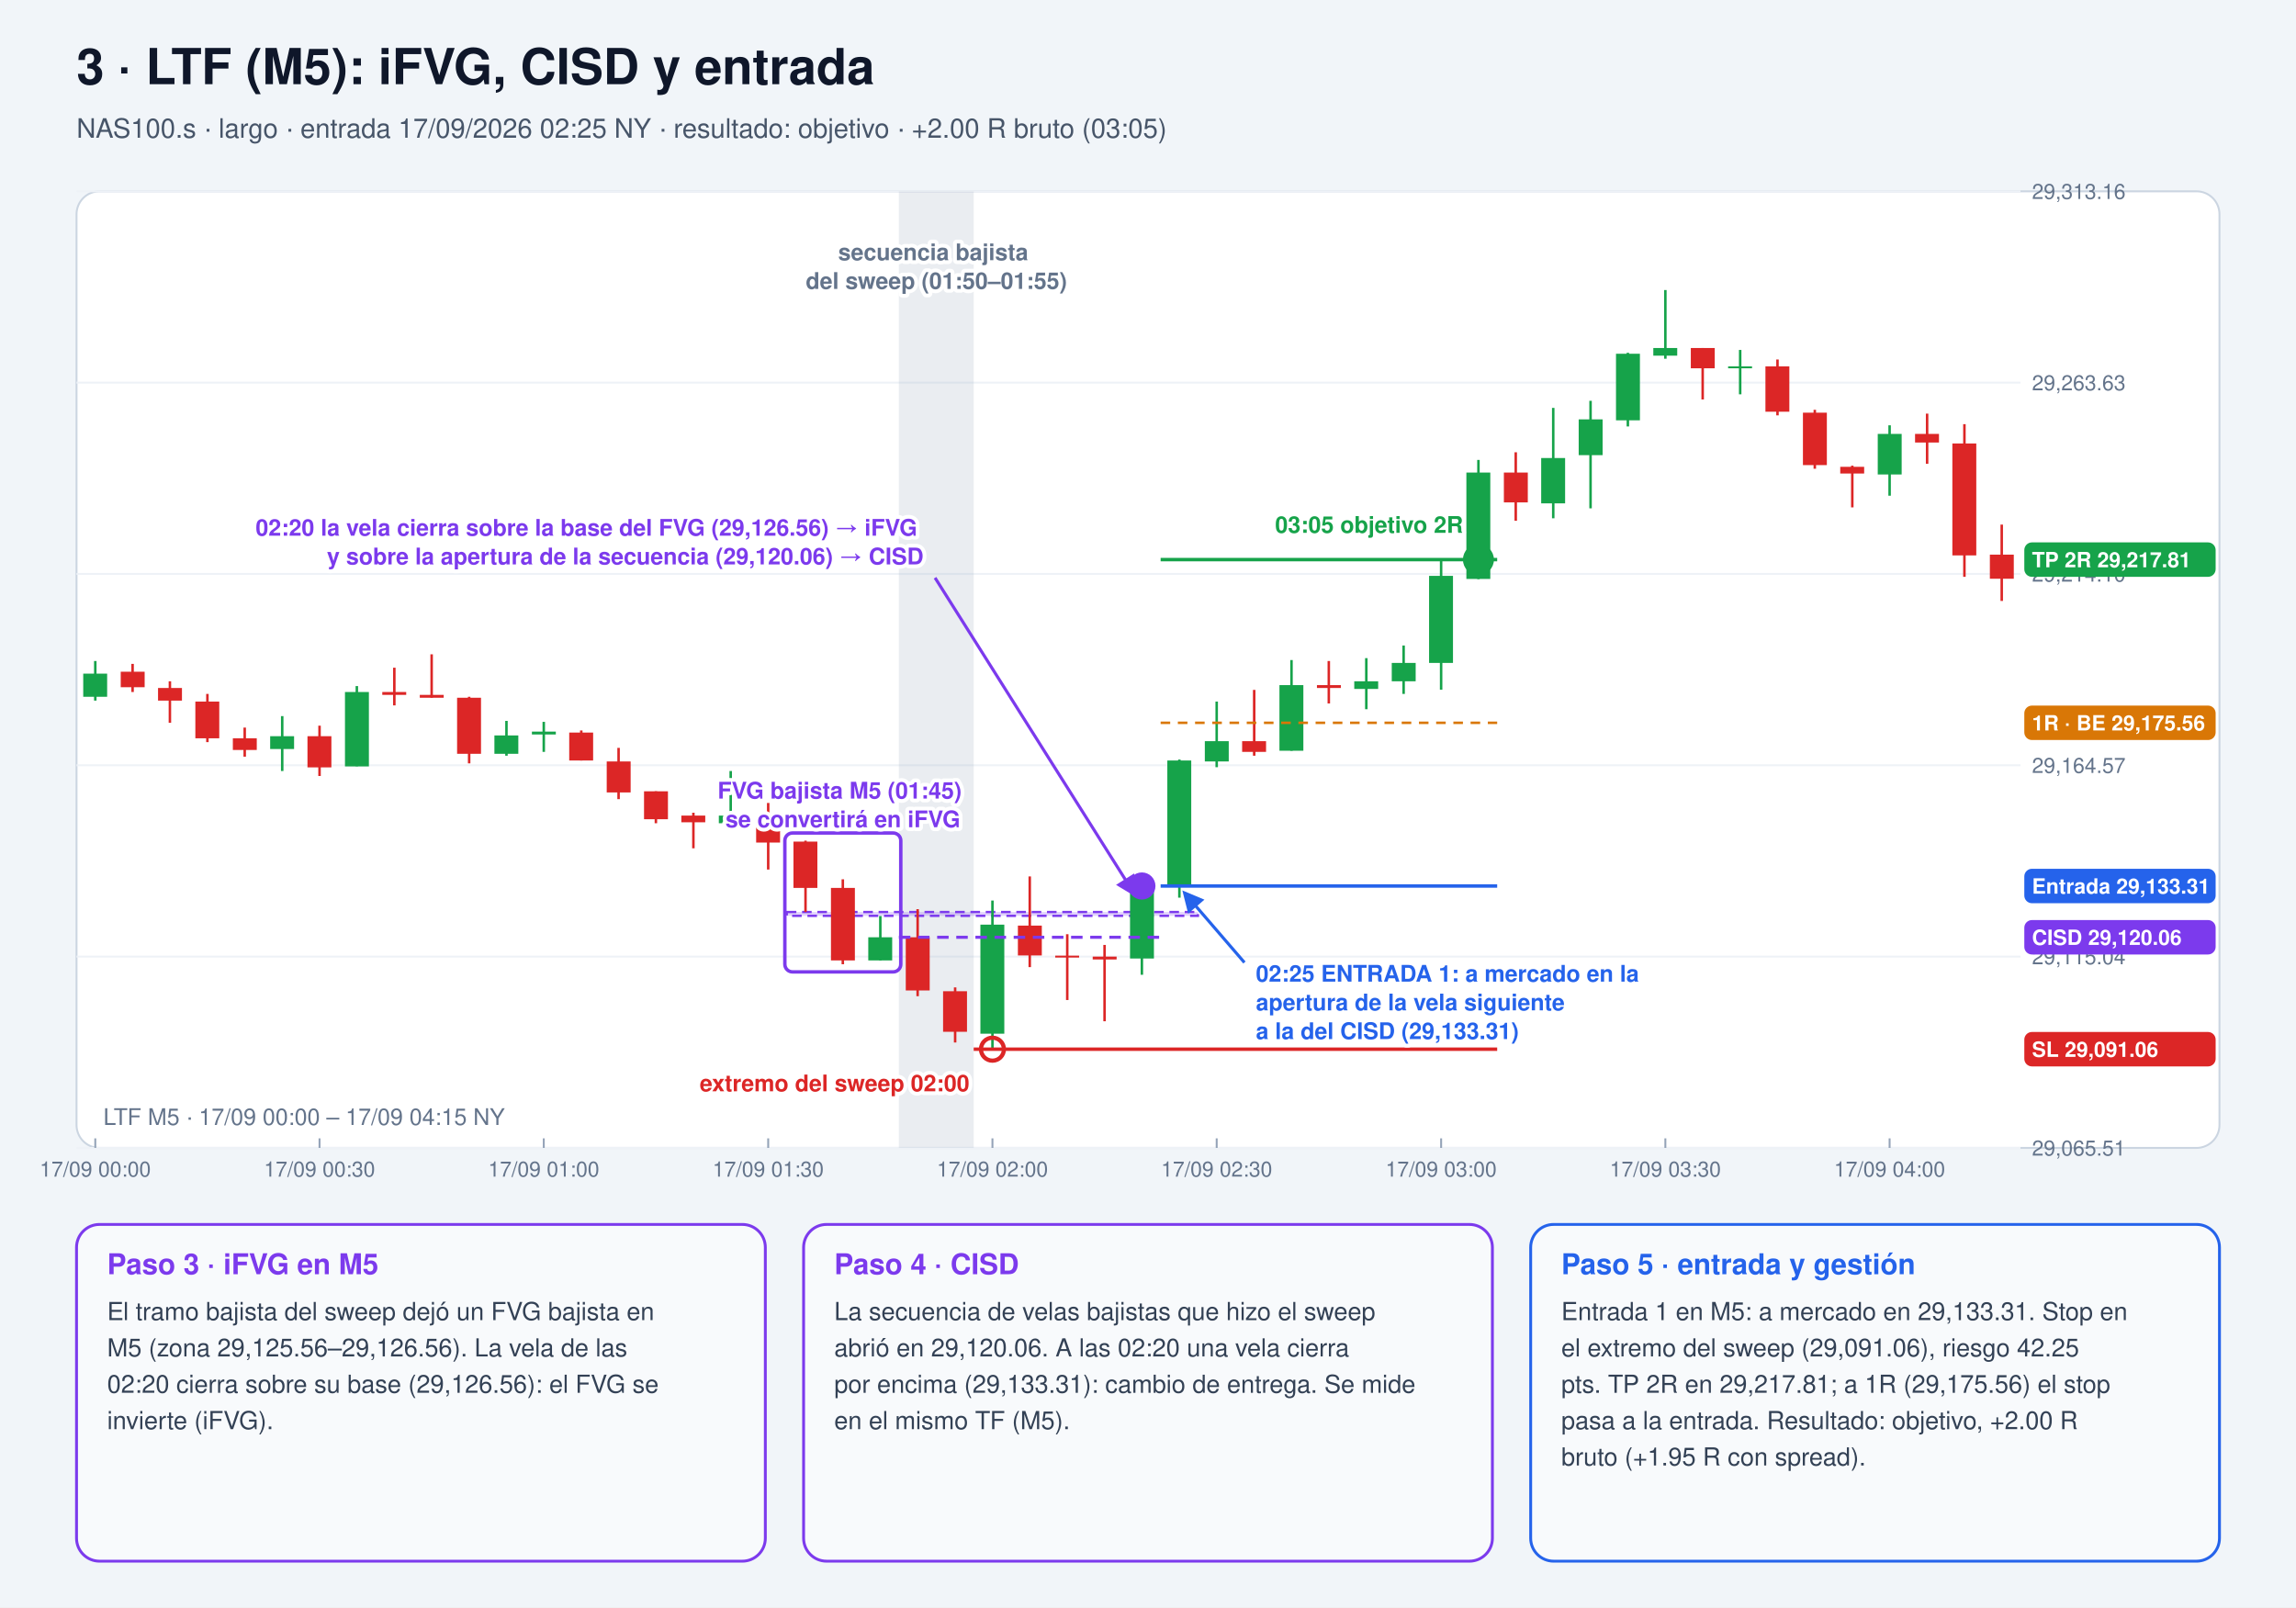
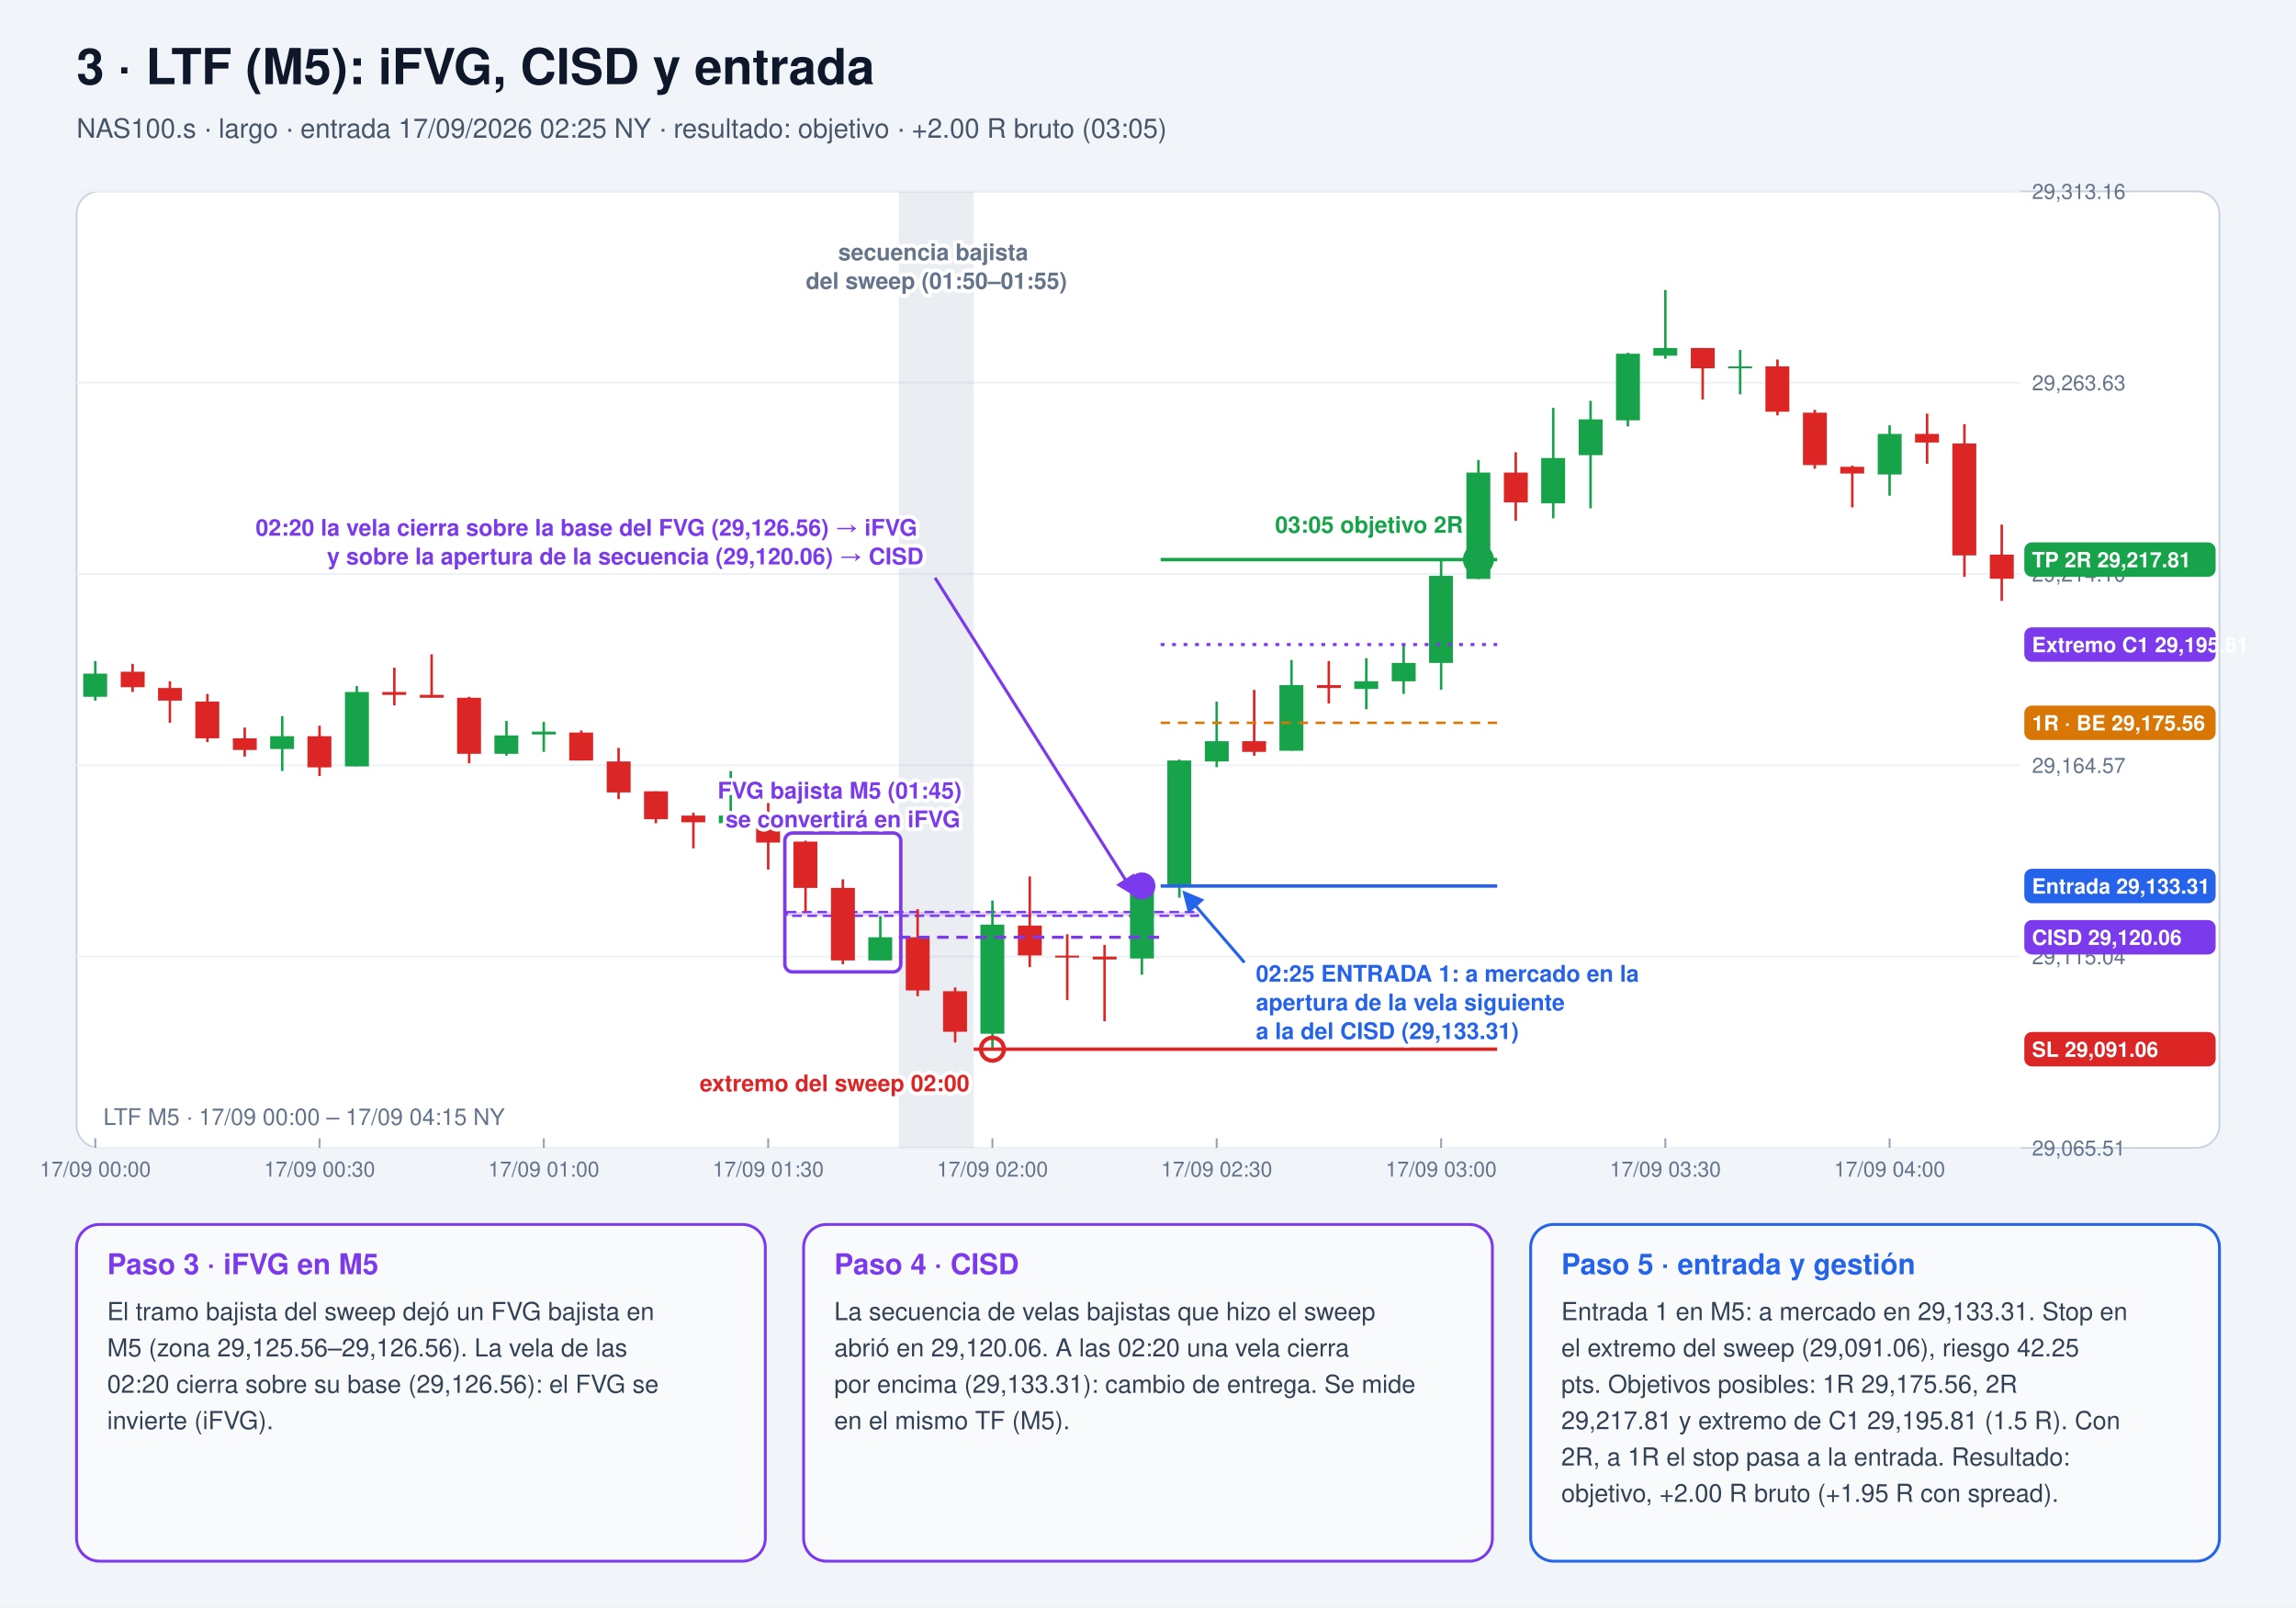
<svg xmlns="http://www.w3.org/2000/svg" viewBox="0 0 1200 840" width="1200" height="840" font-family="Segoe UI, Helvetica, Arial, sans-serif">
  <defs>
    <marker id="arr-16a34a" viewBox="0 0 10 10" refX="8" refY="5" markerWidth="7" markerHeight="7" orient="auto">
      <path d="M0 0 L10 5 L0 10 z" fill="#16a34a" />
    </marker>
    <marker id="arr-dc2626" viewBox="0 0 10 10" refX="8" refY="5" markerWidth="7" markerHeight="7" orient="auto">
      <path d="M0 0 L10 5 L0 10 z" fill="#dc2626" />
    </marker>
    <marker id="arr-2563eb" viewBox="0 0 10 10" refX="8" refY="5" markerWidth="7" markerHeight="7" orient="auto">
      <path d="M0 0 L10 5 L0 10 z" fill="#2563eb" />
    </marker>
    <marker id="arr-d97706" viewBox="0 0 10 10" refX="8" refY="5" markerWidth="7" markerHeight="7" orient="auto">
      <path d="M0 0 L10 5 L0 10 z" fill="#d97706" />
    </marker>
    <marker id="arr-7c3aed" viewBox="0 0 10 10" refX="8" refY="5" markerWidth="7" markerHeight="7" orient="auto">
      <path d="M0 0 L10 5 L0 10 z" fill="#7c3aed" />
    </marker>
    <marker id="arr-94a3b8" viewBox="0 0 10 10" refX="8" refY="5" markerWidth="7" markerHeight="7" orient="auto">
      <path d="M0 0 L10 5 L0 10 z" fill="#94a3b8" />
    </marker>
    <marker id="arr-64748b" viewBox="0 0 10 10" refX="8" refY="5" markerWidth="7" markerHeight="7" orient="auto">
      <path d="M0 0 L10 5 L0 10 z" fill="#64748b" />
    </marker>
    <marker id="arr-0f172a" viewBox="0 0 10 10" refX="8" refY="5" markerWidth="7" markerHeight="7" orient="auto">
      <path d="M0 0 L10 5 L0 10 z" fill="#0f172a" />
    </marker>
  </defs>
  <rect width="1200" height="840" fill="#f1f5f9" />
  <text x="40" y="44" font-size="26" font-weight="700" fill="#0f172a">3 · LTF (M5): iFVG, CISD y entrada</text>
  <text x="40" y="72" font-size="14" fill="#475569">NAS100.s · largo · entrada 17/09/2026 02:25 NY · resultado: objetivo · +2.00 R bruto (03:05)</text>
  <rect x="40" y="100" width="1120" height="500" rx="12" fill="#fff" stroke="#cbd5e1" />
  <clipPath id="clip4393232">
    <rect x="40" y="100" width="1016" height="500" />
  </clipPath>
  <line x1="40" y1="600.0" x2="1056" y2="600.0" stroke="#eef2f7" />
  <text x="1062" y="604.0" font-size="11" fill="#64748b">29,065.51</text>
  <line x1="40" y1="500.0" x2="1056" y2="500.0" stroke="#eef2f7" />
  <text x="1062" y="504.0" font-size="11" fill="#64748b">29,115.04</text>
  <line x1="40" y1="400.0" x2="1056" y2="400.0" stroke="#eef2f7" />
  <text x="1062" y="404.0" font-size="11" fill="#64748b">29,164.57</text>
  <line x1="40" y1="300.0" x2="1056" y2="300.0" stroke="#eef2f7" />
  <text x="1062" y="304.0" font-size="11" fill="#64748b">29,214.10</text>
  <line x1="40" y1="200.0" x2="1056" y2="200.0" stroke="#eef2f7" />
  <text x="1062" y="204.0" font-size="11" fill="#64748b">29,263.63</text>
  <line x1="40" y1="100.0" x2="1056" y2="100.0" stroke="#eef2f7" />
  <text x="1062" y="104.0" font-size="11" fill="#64748b">29,313.16</text>
  <line x1="49.8" y1="595" x2="49.8" y2="600" stroke="#94a3b8" />
  <text x="49.8" y="615" font-size="11" fill="#64748b" text-anchor="middle">17/09 00:00</text>
  <line x1="167.0" y1="595" x2="167.0" y2="600" stroke="#94a3b8" />
  <text x="167.0" y="615" font-size="11" fill="#64748b" text-anchor="middle">17/09 00:30</text>
  <line x1="284.2" y1="595" x2="284.2" y2="600" stroke="#94a3b8" />
  <text x="284.2" y="615" font-size="11" fill="#64748b" text-anchor="middle">17/09 01:00</text>
  <line x1="401.5" y1="595" x2="401.5" y2="600" stroke="#94a3b8" />
  <text x="401.5" y="615" font-size="11" fill="#64748b" text-anchor="middle">17/09 01:30</text>
  <line x1="518.7" y1="595" x2="518.7" y2="600" stroke="#94a3b8" />
  <text x="518.7" y="615" font-size="11" fill="#64748b" text-anchor="middle">17/09 02:00</text>
  <line x1="635.9" y1="595" x2="635.9" y2="600" stroke="#94a3b8" />
  <text x="635.9" y="615" font-size="11" fill="#64748b" text-anchor="middle">17/09 02:30</text>
  <line x1="753.2" y1="595" x2="753.2" y2="600" stroke="#94a3b8" />
  <text x="753.2" y="615" font-size="11" fill="#64748b" text-anchor="middle">17/09 03:00</text>
  <line x1="870.4" y1="595" x2="870.4" y2="600" stroke="#94a3b8" />
  <text x="870.4" y="615" font-size="11" fill="#64748b" text-anchor="middle">17/09 03:30</text>
  <line x1="987.6" y1="595" x2="987.6" y2="600" stroke="#94a3b8" />
  <text x="987.6" y="615" font-size="11" fill="#64748b" text-anchor="middle">17/09 04:00</text>
  <g clip-path="url(#clip4393232)">
    <rect x="469.8" y="100" width="39.1" height="500" fill="#94a3b8" opacity="0.2" />
  </g>
  <g clip-path="url(#clip4393232)">
    <rect x="411.2" y="476.7" width="214.9" height="2.0" fill="#7c3aed" opacity="0.22" />
    <rect x="411.2" y="476.7" width="214.9" height="2.0" fill="none" stroke="#7c3aed" stroke-width="1.2" stroke-dasharray="5 3" />
  </g>
  <g clip-path="url(#clip4393232)">
    <line x1="49.8" y1="345.5" x2="49.8" y2="366.2" stroke="#16a34a" stroke-width="1.3" />
    <rect x="43.5" y="352.1" width="12.5" height="12.1" fill="#16a34a" />
    <line x1="69.3" y1="347.0" x2="69.3" y2="361.7" stroke="#dc2626" stroke-width="1.3" />
    <rect x="63.1" y="351.1" width="12.5" height="8.1" fill="#dc2626" />
    <line x1="88.8" y1="356.1" x2="88.8" y2="377.8" stroke="#dc2626" stroke-width="1.3" />
    <rect x="82.6" y="359.6" width="12.5" height="6.6" fill="#dc2626" />
    <line x1="108.4" y1="362.7" x2="108.4" y2="387.9" stroke="#dc2626" stroke-width="1.3" />
    <rect x="102.1" y="366.7" width="12.5" height="19.2" fill="#dc2626" />
    <line x1="127.9" y1="380.3" x2="127.9" y2="395.5" stroke="#dc2626" stroke-width="1.3" />
    <rect x="121.7" y="385.9" width="12.5" height="6.1" fill="#dc2626" />
    <line x1="147.5" y1="374.3" x2="147.5" y2="403.0" stroke="#16a34a" stroke-width="1.3" />
    <rect x="141.2" y="384.8" width="12.5" height="6.7" fill="#16a34a" />
    <line x1="167.0" y1="379.3" x2="167.0" y2="405.6" stroke="#dc2626" stroke-width="1.3" />
    <rect x="160.7" y="384.8" width="12.5" height="16.3" fill="#dc2626" />
    <line x1="186.5" y1="358.6" x2="186.5" y2="400.5" stroke="#16a34a" stroke-width="1.3" />
    <rect x="180.3" y="361.7" width="12.5" height="38.9" fill="#16a34a" />
    <line x1="206.1" y1="349.0" x2="206.1" y2="368.7" stroke="#dc2626" stroke-width="1.3" />
    <rect x="199.8" y="361.7" width="12.5" height="1.5" fill="#dc2626" />
    <line x1="225.6" y1="342.0" x2="225.6" y2="364.7" stroke="#dc2626" stroke-width="1.3" />
    <rect x="219.4" y="363.2" width="12.5" height="1.5" fill="#dc2626" />
    <line x1="245.2" y1="364.2" x2="245.2" y2="399.0" stroke="#dc2626" stroke-width="1.3" />
    <rect x="238.9" y="364.7" width="12.5" height="29.3" fill="#dc2626" />
    <line x1="264.7" y1="376.8" x2="264.7" y2="395.0" stroke="#16a34a" stroke-width="1.3" />
    <rect x="258.4" y="384.4" width="12.5" height="9.6" fill="#16a34a" />
    <line x1="284.2" y1="377.3" x2="284.2" y2="393.0" stroke="#16a34a" stroke-width="1.3" />
    <rect x="278.0" y="382.4" width="12.5" height="1.5" fill="#16a34a" />
    <line x1="303.8" y1="381.8" x2="303.8" y2="397.5" stroke="#dc2626" stroke-width="1.3" />
    <rect x="297.5" y="382.9" width="12.5" height="14.6" fill="#dc2626" />
    <line x1="323.3" y1="390.9" x2="323.3" y2="417.7" stroke="#dc2626" stroke-width="1.3" />
    <rect x="317.1" y="398.0" width="12.5" height="16.2" fill="#dc2626" />
    <line x1="342.8" y1="413.6" x2="342.8" y2="430.3" stroke="#dc2626" stroke-width="1.3" />
    <rect x="336.6" y="413.6" width="12.5" height="14.6" fill="#dc2626" />
    <line x1="362.4" y1="424.8" x2="362.4" y2="443.4" stroke="#dc2626" stroke-width="1.3" />
    <rect x="356.1" y="426.3" width="12.5" height="3.5" fill="#dc2626" />
    <line x1="381.9" y1="403.0" x2="381.9" y2="430.8" stroke="#16a34a" stroke-width="1.3" />
    <rect x="375.7" y="426.3" width="12.5" height="4.0" fill="#16a34a" />
    <line x1="401.5" y1="419.7" x2="401.5" y2="454.5" stroke="#dc2626" stroke-width="1.3" />
    <rect x="395.2" y="426.3" width="12.5" height="14.1" fill="#dc2626" />
    <line x1="421.0" y1="439.4" x2="421.0" y2="476.7" stroke="#dc2626" stroke-width="1.3" />
    <rect x="414.7" y="439.9" width="12.5" height="24.2" fill="#dc2626" />
    <line x1="440.5" y1="459.6" x2="440.5" y2="504.0" stroke="#dc2626" stroke-width="1.3" />
    <rect x="434.3" y="464.1" width="12.5" height="37.9" fill="#dc2626" />
    <line x1="460.1" y1="478.8" x2="460.1" y2="502.0" stroke="#16a34a" stroke-width="1.3" />
    <rect x="453.8" y="489.9" width="12.5" height="12.1" fill="#16a34a" />
    <line x1="479.6" y1="475.2" x2="479.6" y2="520.7" stroke="#dc2626" stroke-width="1.3" />
    <rect x="473.4" y="489.9" width="12.5" height="27.8" fill="#dc2626" />
    <line x1="499.2" y1="516.1" x2="499.2" y2="544.9" stroke="#dc2626" stroke-width="1.3" />
    <rect x="492.9" y="518.1" width="12.5" height="21.2" fill="#dc2626" />
    <line x1="518.7" y1="470.7" x2="518.7" y2="548.4" stroke="#16a34a" stroke-width="1.3" />
    <rect x="512.4" y="483.3" width="12.5" height="57.0" fill="#16a34a" />
    <line x1="538.2" y1="458.1" x2="538.2" y2="505.5" stroke="#dc2626" stroke-width="1.3" />
    <rect x="532.0" y="483.8" width="12.5" height="15.6" fill="#dc2626" />
    <line x1="557.8" y1="488.3" x2="557.8" y2="522.7" stroke="#dc2626" stroke-width="1.3" />
    <rect x="551.5" y="499.5" width="12.5" height="1.0" fill="#dc2626" />
    <line x1="577.3" y1="493.9" x2="577.3" y2="533.8" stroke="#dc2626" stroke-width="1.3" />
    <rect x="571.1" y="500.0" width="12.5" height="1.5" fill="#dc2626" />
    <line x1="596.8" y1="463.1" x2="596.8" y2="509.5" stroke="#16a34a" stroke-width="1.3" />
    <rect x="590.6" y="463.1" width="12.5" height="37.9" fill="#16a34a" />
    <line x1="616.4" y1="397.0" x2="616.4" y2="469.2" stroke="#16a34a" stroke-width="1.3" />
    <rect x="610.1" y="397.5" width="12.5" height="65.6" fill="#16a34a" />
    <line x1="635.9" y1="366.7" x2="635.9" y2="401.0" stroke="#16a34a" stroke-width="1.3" />
    <rect x="629.7" y="387.4" width="12.5" height="10.6" fill="#16a34a" />
    <line x1="655.5" y1="360.6" x2="655.5" y2="395.0" stroke="#dc2626" stroke-width="1.3" />
    <rect x="649.2" y="387.4" width="12.5" height="5.6" fill="#dc2626" />
    <line x1="675.0" y1="345.0" x2="675.0" y2="392.4" stroke="#16a34a" stroke-width="1.3" />
    <rect x="668.7" y="358.1" width="12.5" height="34.3" fill="#16a34a" />
    <line x1="694.5" y1="345.5" x2="694.5" y2="367.7" stroke="#dc2626" stroke-width="1.3" />
    <rect x="688.3" y="358.1" width="12.5" height="1.5" fill="#dc2626" />
    <line x1="714.1" y1="344.0" x2="714.1" y2="370.7" stroke="#16a34a" stroke-width="1.3" />
    <rect x="707.8" y="356.1" width="12.5" height="4.0" fill="#16a34a" />
    <line x1="733.6" y1="337.4" x2="733.6" y2="362.7" stroke="#16a34a" stroke-width="1.3" />
    <rect x="727.4" y="346.5" width="12.5" height="9.6" fill="#16a34a" />
    <line x1="753.2" y1="292.9" x2="753.2" y2="360.5" stroke="#16a34a" stroke-width="1.3" />
    <rect x="746.9" y="301.0" width="12.5" height="45.5" fill="#16a34a" />
    <line x1="772.7" y1="240.4" x2="772.7" y2="302.7" stroke="#16a34a" stroke-width="1.3" />
    <rect x="766.4" y="247.0" width="12.5" height="55.6" fill="#16a34a" />
    <line x1="792.2" y1="236.4" x2="792.2" y2="272.2" stroke="#dc2626" stroke-width="1.3" />
    <rect x="786.0" y="247.0" width="12.5" height="15.6" fill="#dc2626" />
    <line x1="811.8" y1="213.2" x2="811.8" y2="270.9" stroke="#16a34a" stroke-width="1.3" />
    <rect x="805.5" y="239.4" width="12.5" height="23.7" fill="#16a34a" />
    <line x1="831.3" y1="209.5" x2="831.3" y2="265.7" stroke="#16a34a" stroke-width="1.3" />
    <rect x="825.1" y="219.2" width="12.5" height="18.7" fill="#16a34a" />
    <line x1="850.8" y1="184.4" x2="850.8" y2="222.9" stroke="#16a34a" stroke-width="1.3" />
    <rect x="844.6" y="184.9" width="12.5" height="34.8" fill="#16a34a" />
    <line x1="870.4" y1="151.6" x2="870.4" y2="187.5" stroke="#16a34a" stroke-width="1.3" />
    <rect x="864.1" y="181.9" width="12.5" height="4.0" fill="#16a34a" />
    <line x1="889.9" y1="181.9" x2="889.9" y2="208.8" stroke="#dc2626" stroke-width="1.3" />
    <rect x="883.7" y="181.9" width="12.5" height="10.6" fill="#dc2626" />
    <line x1="909.5" y1="182.9" x2="909.5" y2="206.1" stroke="#16a34a" stroke-width="1.3" />
    <rect x="903.2" y="191.5" width="12.5" height="1.0" fill="#16a34a" />
    <line x1="929.0" y1="187.9" x2="929.0" y2="217.1" stroke="#dc2626" stroke-width="1.3" />
    <rect x="922.7" y="191.5" width="12.5" height="23.7" fill="#dc2626" />
    <line x1="948.5" y1="214.2" x2="948.5" y2="245.0" stroke="#dc2626" stroke-width="1.3" />
    <rect x="942.3" y="215.7" width="12.5" height="27.4" fill="#dc2626" />
    <line x1="968.1" y1="243.4" x2="968.1" y2="265.2" stroke="#dc2626" stroke-width="1.3" />
    <rect x="961.8" y="244.0" width="12.5" height="3.5" fill="#dc2626" />
    <line x1="987.6" y1="222.3" x2="987.6" y2="259.1" stroke="#16a34a" stroke-width="1.3" />
    <rect x="981.4" y="226.8" width="12.5" height="21.2" fill="#16a34a" />
    <line x1="1007.2" y1="216.2" x2="1007.2" y2="242.4" stroke="#dc2626" stroke-width="1.3" />
    <rect x="1000.9" y="226.8" width="12.5" height="4.5" fill="#dc2626" />
    <line x1="1026.7" y1="221.7" x2="1026.7" y2="301.5" stroke="#dc2626" stroke-width="1.3" />
    <rect x="1020.4" y="231.8" width="12.5" height="58.5" fill="#dc2626" />
    <line x1="1046.2" y1="274.2" x2="1046.2" y2="314.1" stroke="#dc2626" stroke-width="1.3" />
    <rect x="1040.0" y="289.9" width="12.5" height="12.6" fill="#dc2626" />
  </g>
  <g clip-path="url(#clip4393232)">
    <rect x="410.2" y="435.4" width="60.6" height="72.6" rx="4" fill="none" stroke="#7c3aed" stroke-width="1.8" />
  </g>
  <g clip-path="url(#clip4393232)">
    <line x1="469.8" y1="489.9" x2="606.6" y2="489.9" stroke="#7c3aed" stroke-width="1.6" stroke-dasharray="6 4" />
  </g>
  <rect x="1058" y="480.9" width="100" height="18" rx="4" fill="#7c3aed" />
  <text x="1062" y="493.9" font-size="11" font-weight="700" fill="#fff">CISD 29,120.06</text>
  <g clip-path="url(#clip4393232)">
    <line x1="508.9" y1="548.4" x2="782.5" y2="548.4" stroke="#dc2626" stroke-width="1.8" />
  </g>
  <rect x="1058" y="539.4" width="100" height="18" rx="4" fill="#dc2626" />
  <text x="1062" y="552.4" font-size="11" font-weight="700" fill="#fff">SL 29,091.06</text>
  <g clip-path="url(#clip4393232)">
    <line x1="606.6" y1="463.1" x2="782.5" y2="463.1" stroke="#2563eb" stroke-width="1.8" />
  </g>
  <rect x="1058" y="454.1" width="100" height="18" rx="4" fill="#2563eb" />
  <text x="1062" y="467.1" font-size="11" font-weight="700" fill="#fff">Entrada 29,133.31</text>
  <g clip-path="url(#clip4393232)">
    <line x1="606.6" y1="377.8" x2="782.5" y2="377.8" stroke="#d97706" stroke-width="1.3" stroke-dasharray="5 4" />
  </g>
  <rect x="1058" y="368.8" width="100" height="18" rx="4" fill="#d97706" />
  <text x="1062" y="381.8" font-size="11" font-weight="700" fill="#fff">1R · BE 29,175.56</text>
  <g clip-path="url(#clip4393232)">
    <line x1="606.6" y1="292.5" x2="782.5" y2="292.5" stroke="#16a34a" stroke-width="1.8" />
  </g>
  <rect x="1058" y="283.5" width="100" height="18" rx="4" fill="#16a34a" />
  <text x="1062" y="296.5" font-size="11" font-weight="700" fill="#fff">TP 2R 29,217.81</text>
+   <g clip-path="url(#clip4393232)">
+     <line x1="606.6" y1="336.9" x2="782.5" y2="336.9" stroke="#7c3aed" stroke-width="1.6" stroke-dasharray="2 4" />
+   </g>
+   <rect x="1058" y="327.9" width="100" height="18" rx="4" fill="#7c3aed" />
+   <text x="1062" y="340.9" font-size="11" font-weight="700" fill="#fff">Extremo C1 29,195.81</text>
  <text x="489.4" y="136.0" font-size="12" font-weight="700" fill="#64748b" text-anchor="middle" style="paint-order:stroke;stroke:#fff;stroke-width:4px;stroke-linejoin:round">
    <tspan x="489.4" dy="0">secuencia bajista</tspan>
    <tspan x="489.4" dy="15">del sweep (01:50–01:55)</tspan>
  </text>
  <circle cx="518.7" cy="548.4" r="6" fill="none" stroke="#dc2626" stroke-width="2.2" />
  <text x="506.7" y="570.4" font-size="12" font-weight="700" fill="#dc2626" text-anchor="end" style="paint-order:stroke;stroke:#fff;stroke-width:4px;stroke-linejoin:round">
    <tspan x="506.7" dy="0">extremo del sweep 02:00</tspan>
  </text>
  <text x="440.5" y="417.4" font-size="12" font-weight="700" fill="#7c3aed" text-anchor="middle" style="paint-order:stroke;stroke:#fff;stroke-width:4px;stroke-linejoin:round">
    <tspan x="440.5" dy="0">FVG bajista M5 (01:45)</tspan>
    <tspan x="440.5" dy="15">se convertirá en iFVG</tspan>
  </text>
  <line x1="488.7" y1="302.0" x2="592.8" y2="467.1" stroke="#7c3aed" stroke-width="1.6" marker-end="url(#arr-7c3aed)" />
  <text x="482.7" y="280.0" font-size="12" font-weight="700" fill="#7c3aed" text-anchor="end" style="paint-order:stroke;stroke:#fff;stroke-width:4px;stroke-linejoin:round">
    <tspan x="482.7" dy="0">02:20 la vela cierra sobre la base del FVG (29,126.56) → iFVG</tspan>
    <tspan x="482.7" dy="15">y sobre la apertura de la secuencia (29,120.06) → CISD</tspan>
  </text>
  <circle cx="596.8" cy="463.1" r="6" fill="#7c3aed" stroke="#7c3aed" stroke-width="2.2" />
  <line x1="650.4" y1="503.1" x2="619.4" y2="467.1" stroke="#2563eb" stroke-width="1.6" marker-end="url(#arr-2563eb)" />
  <text x="656.4" y="513.1" font-size="12" font-weight="700" fill="#2563eb" text-anchor="start" style="paint-order:stroke;stroke:#fff;stroke-width:4px;stroke-linejoin:round">
    <tspan x="656.4" dy="0">02:25 ENTRADA 1: a mercado en la</tspan>
    <tspan x="656.4" dy="15">apertura de la vela siguiente</tspan>
    <tspan x="656.4" dy="15">a la del CISD (29,133.31)</tspan>
  </text>
  <circle cx="772.7" cy="292.5" r="7" fill="#16a34a" stroke="#16a34a" stroke-width="2.2" />
  <text x="764.7" y="278.5" font-size="12" font-weight="700" fill="#16a34a" text-anchor="end" style="paint-order:stroke;stroke:#fff;stroke-width:4px;stroke-linejoin:round">
    <tspan x="764.7" dy="0">03:05 objetivo 2R</tspan>
  </text>
  <text x="54.0" y="588.0" font-size="12" font-weight="500" fill="#64748b" text-anchor="start" style="paint-order:stroke;stroke:#fff;stroke-width:4px;stroke-linejoin:round">
    <tspan x="54.0" dy="0">LTF M5 · 17/09 00:00 – 17/09 04:15 NY</tspan>
  </text>
  <rect x="40.0" y="640" width="360.0" height="176" rx="12" fill="#f8fafc" stroke="#7c3aed" stroke-width="1.5" />
  <text x="56.0" y="666" font-size="15" font-weight="700" fill="#7c3aed">Paso 3 · iFVG en M5</text>
  <text x="56.0" y="690" font-size="13" fill="#334155">El tramo bajista del sweep dejó un FVG bajista en</text>
  <text x="56.0" y="709" font-size="13" fill="#334155">M5 (zona 29,125.56–29,126.56). La vela de las</text>
  <text x="56.0" y="728" font-size="13" fill="#334155">02:20 cierra sobre su base (29,126.56): el FVG se</text>
  <text x="56.0" y="747" font-size="13" fill="#334155">invierte (iFVG).</text>
  <rect x="420.0" y="640" width="360.0" height="176" rx="12" fill="#f8fafc" stroke="#7c3aed" stroke-width="1.5" />
  <text x="436.0" y="666" font-size="15" font-weight="700" fill="#7c3aed">Paso 4 · CISD</text>
  <text x="436.0" y="690" font-size="13" fill="#334155">La secuencia de velas bajistas que hizo el sweep</text>
  <text x="436.0" y="709" font-size="13" fill="#334155">abrió en 29,120.06. A las 02:20 una vela cierra</text>
  <text x="436.0" y="728" font-size="13" fill="#334155">por encima (29,133.31): cambio de entrega. Se mide</text>
  <text x="436.0" y="747" font-size="13" fill="#334155">en el mismo TF (M5).</text>
  <rect x="800.0" y="640" width="360.0" height="176" rx="12" fill="#f8fafc" stroke="#2563eb" stroke-width="1.5" />
  <text x="816.0" y="666" font-size="15" font-weight="700" fill="#2563eb">Paso 5 · entrada y gestión</text>
  <text x="816.0" y="690" font-size="13" fill="#334155">Entrada 1 en M5: a mercado en 29,133.31. Stop en</text>
  <text x="816.0" y="709" font-size="13" fill="#334155">el extremo del sweep (29,091.06), riesgo 42.25</text>
-   <text x="816.0" y="728" font-size="13" fill="#334155">pts. TP 2R en 29,217.81; a 1R (29,175.56) el stop</text>
-   <text x="816.0" y="747" font-size="13" fill="#334155">pasa a la entrada. Resultado: objetivo, +2.00 R</text>
-   <text x="816.0" y="766" font-size="13" fill="#334155">bruto (+1.95 R con spread).</text>
+   <text x="816.0" y="728" font-size="13" fill="#334155">pts. Objetivos posibles: 1R 29,175.56, 2R</text>
+   <text x="816.0" y="747" font-size="13" fill="#334155">29,217.81 y extremo de C1 29,195.81 (1.5 R). Con</text>
+   <text x="816.0" y="766" font-size="13" fill="#334155">2R, a 1R el stop pasa a la entrada. Resultado:</text>
+   <text x="816.0" y="785" font-size="13" fill="#334155">objetivo, +2.00 R bruto (+1.95 R con spread).</text>
</svg>
